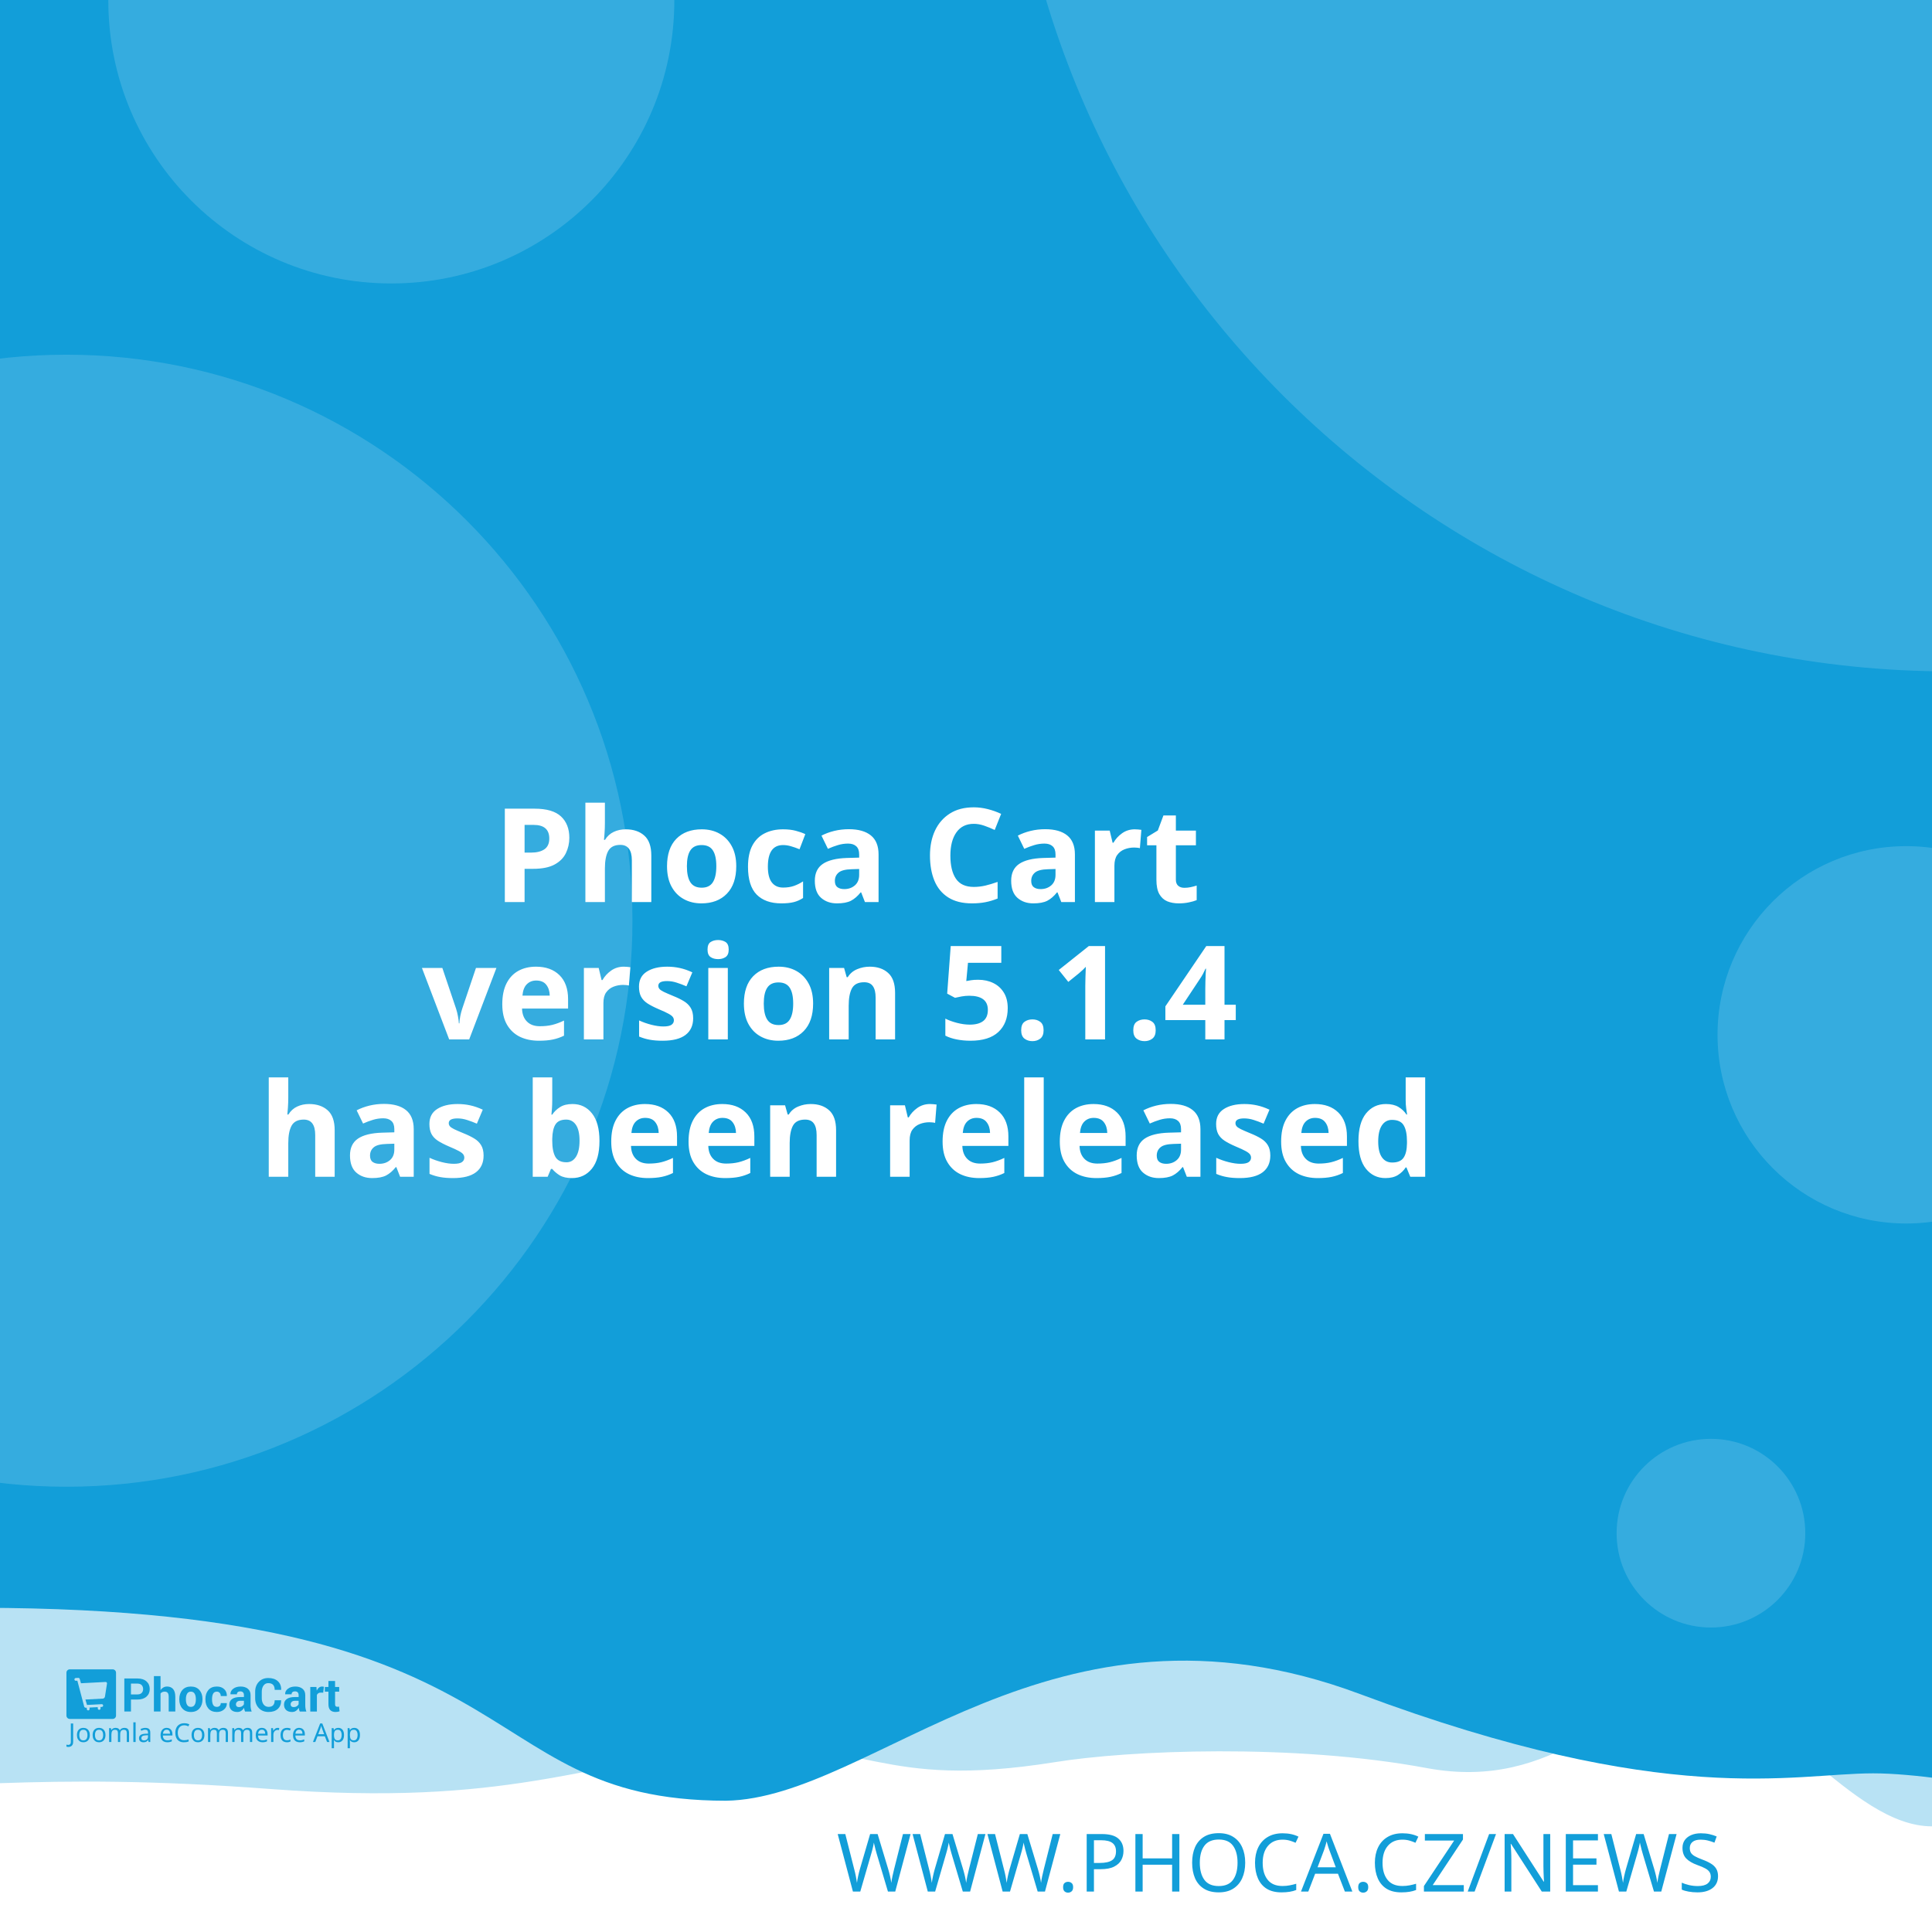
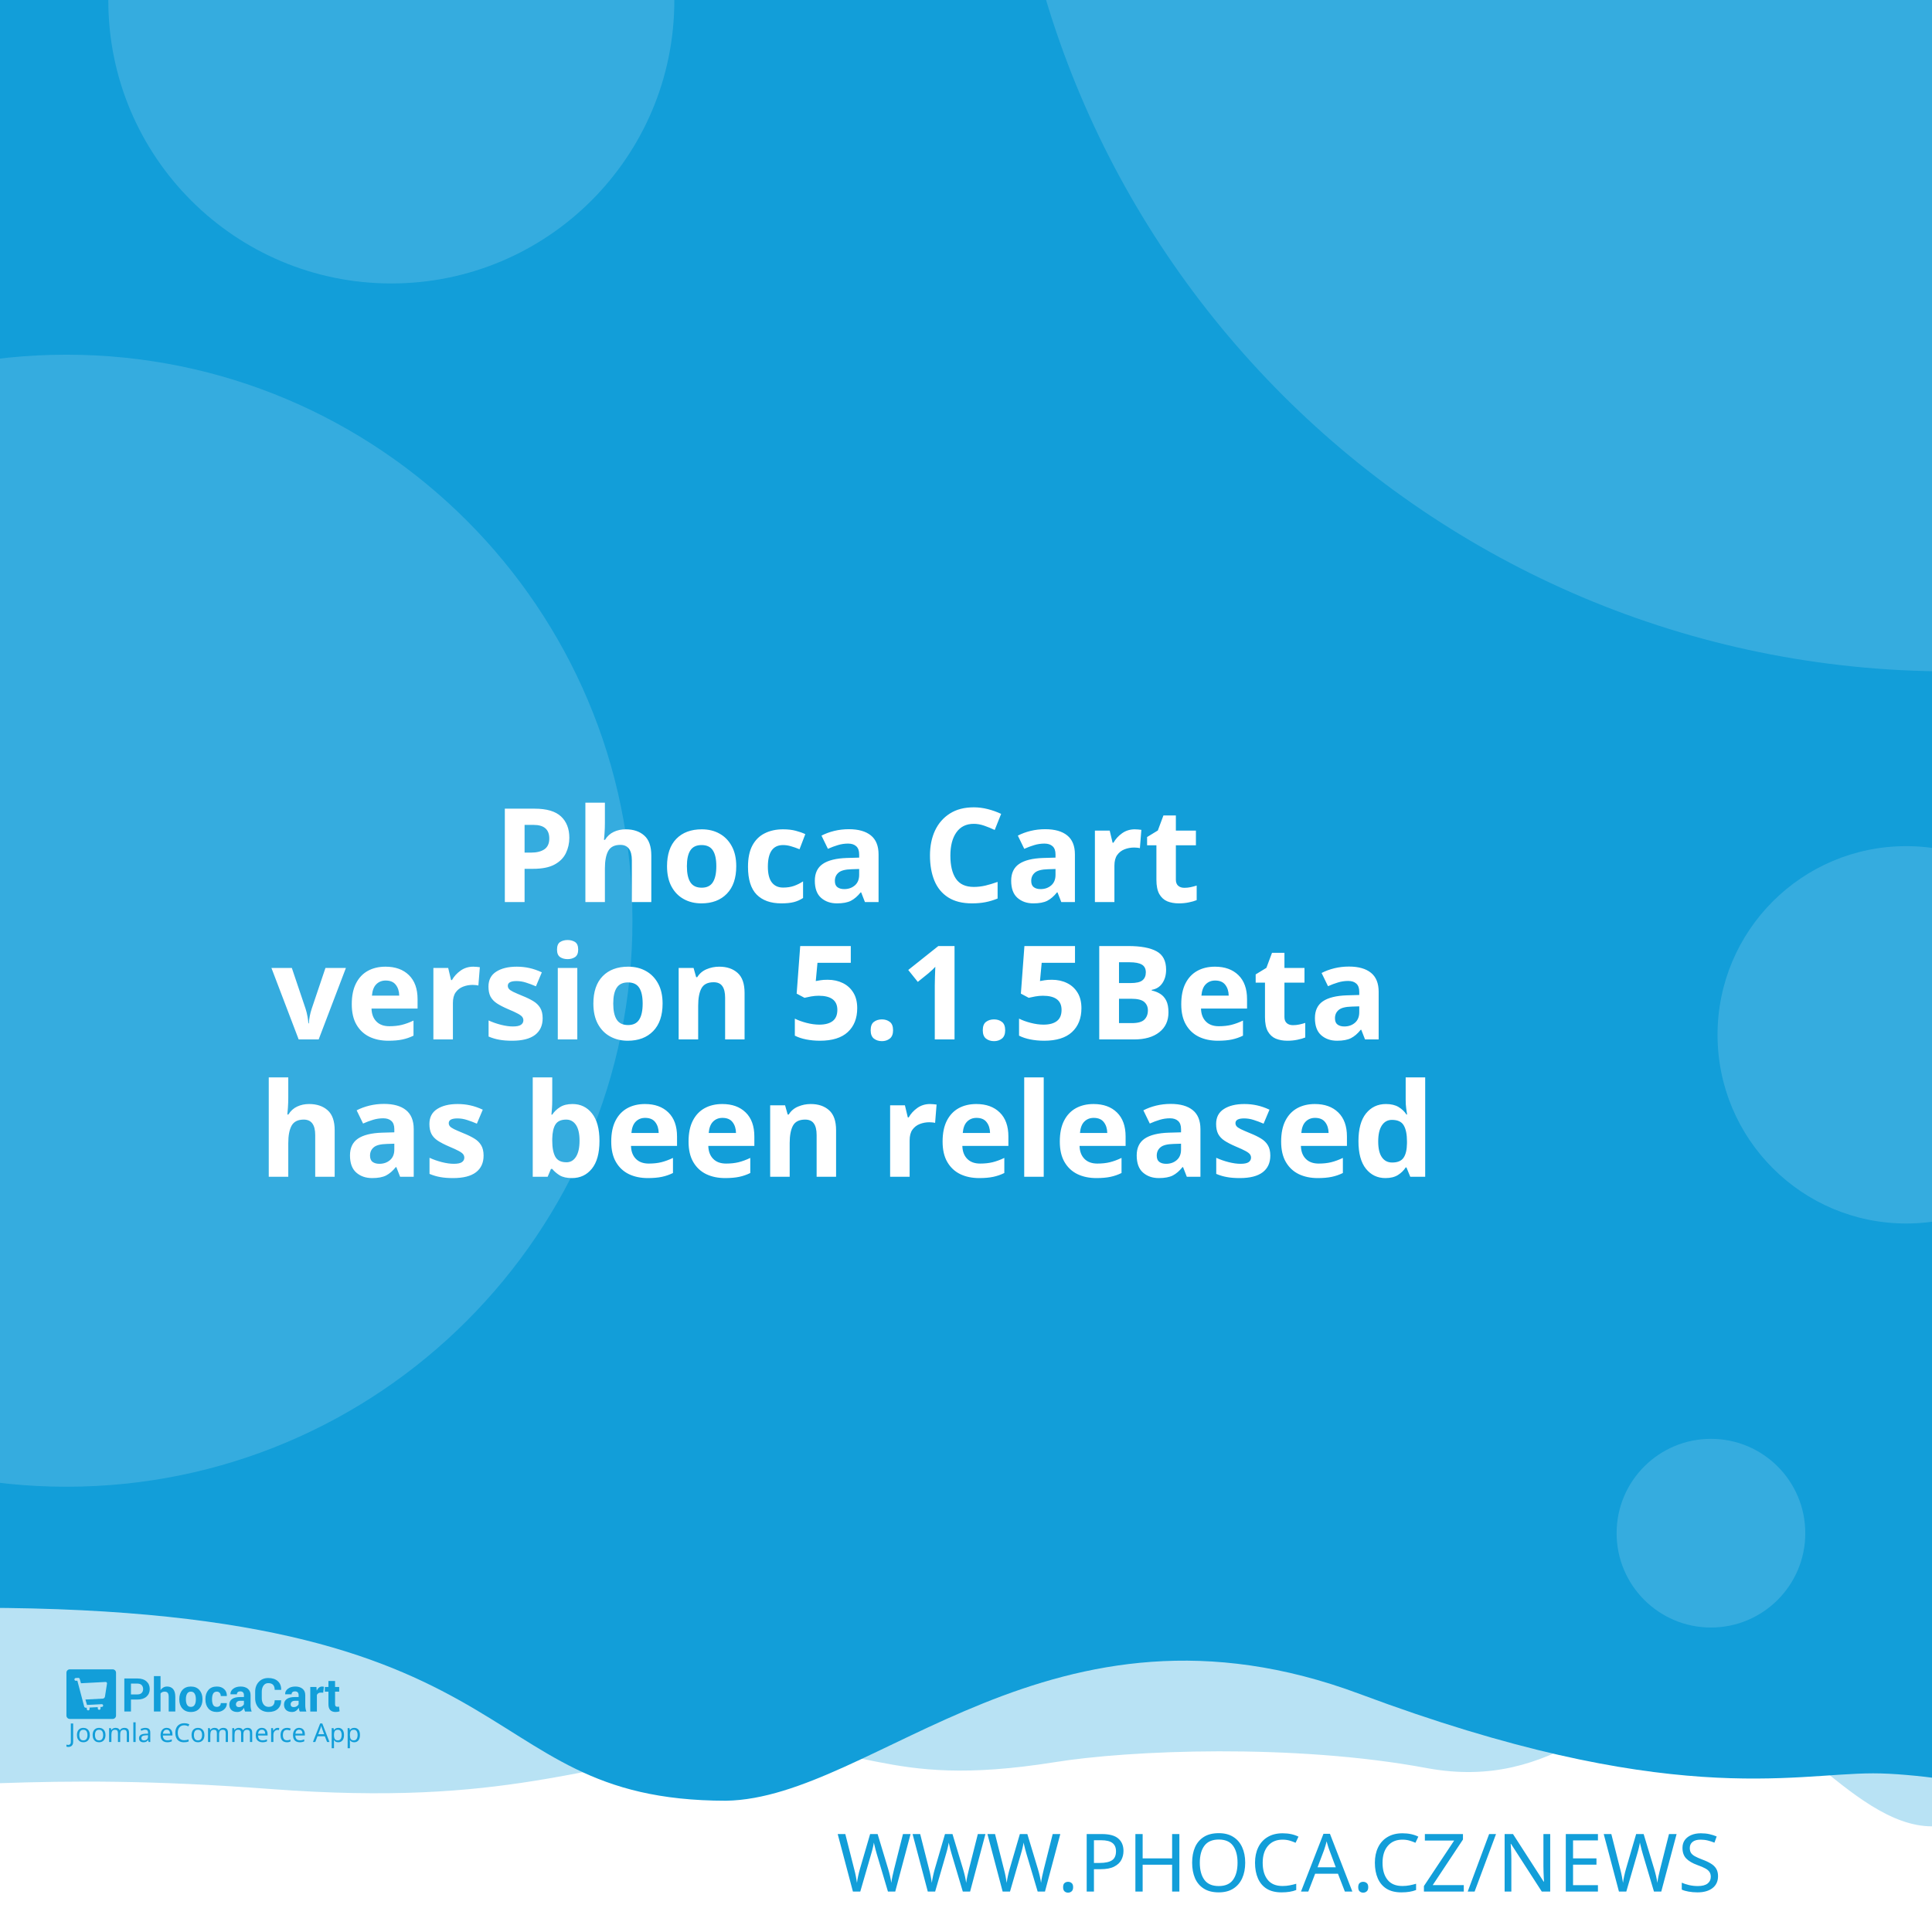
<svg xmlns="http://www.w3.org/2000/svg" width="512" height="512" viewBox="0 0 512 512" version="1.1" id="svg5">
  <defs id="defs2" />
  <g id="layer1">
    <path d="m -288.549,96.962 a 6.384,6.384 0 0 0 -6.384,6.384 v 81.087 a 6.384,6.384 0 0 0 6.384,6.384 h 81.083 a 6.384,6.384 0 0 0 6.384,-6.384 v -81.087 a 6.384,6.384 0 0 0 -6.384,-6.384 z m 16.084,16.188 c 0.591,-0.033 1.134,0.125 1.642,0.482 0.508,0.359 0.842,0.809 1.006,1.355 l 2.415,8.308 46.517,-2.44 c 0.829,-0.043 1.521,0.245 2.074,0.86 0.55,0.606 0.769,1.334 0.636,2.174 l -3.898,24.937 c -0.138,0.736 -0.57,1.497 -1.288,2.273 -0.719,0.787 -1.656,1.211 -2.797,1.272 l -32.861,1.721 3.038,10.253 27.775,-1.455 c 0.726,-0.04 1.351,0.178 1.887,0.648 0.523,0.483 0.803,1.086 0.844,1.812 0.038,0.726 -0.178,1.352 -0.648,1.887 -0.483,0.525 -1.086,0.806 -1.812,0.844 l -2.597,0.137 0.137,2.593 c 0.038,0.729 -0.178,1.356 -0.661,1.879 -0.472,0.535 -1.071,0.819 -1.8,0.856 -0.726,0.038 -1.353,-0.178 -1.879,-0.661 -0.535,-0.472 -0.814,-1.073 -0.852,-1.8 l -0.137,-2.593 -15.573,0.81 0.133,2.597 c 0.038,0.729 -0.176,1.356 -0.648,1.879 -0.483,0.535 -1.086,0.818 -1.812,0.856 -0.726,0.04 -1.352,-0.178 -1.887,-0.661 -0.525,-0.472 -0.806,-1.073 -0.844,-1.8 l -0.137,-2.597 -1.608,0.083 c -0.623,0.033 -1.193,-0.112 -1.721,-0.428 -0.515,-0.317 -0.883,-0.632 -1.11,-0.931 l -0.287,-0.507 -13.05,-49.343 -2.805,0.146 c -0.696,0.038 -1.312,-0.181 -1.858,-0.661 -0.545,-0.472 -0.835,-1.069 -0.873,-1.795 -0.038,-0.729 0.186,-1.353 0.682,-1.879 0.493,-0.535 1.083,-0.818 1.779,-0.856 z" style="fill:#ffffff;stroke-width:1;paint-order:stroke fill markers" id="path400" />
    <rect style="opacity:1;fill:#ffffff;stroke-width:5;stroke-linejoin:round;paint-order:stroke fill markers" id="rect723" width="512" height="512" x="0" y="0" />
    <path id="rect4460" style="opacity:0.3;fill:#129ed9;fill-opacity:1;stroke-width:5;stroke-linejoin:round;paint-order:stroke fill markers" d="M -256,4 H 768 v 480 c 0,0 -42.667,-10 -64,-10 -21.333,0 -42.408,10 -64,10 -21.592,0 -42.667,-10 -64,-10 -21.333,0 -42.408,10 -64,10 -21.592,0 -41.887,-34.701 -63.221,-34.701 -21.333,0 -35.645,25.795 -70.761,19.246 -35.116,-6.549 -78.862,-4.741 -98.515,-1.547 -47.289,7.533 -49.247,-6.724 -87.369,-3.311 -38.122,3.413 -56.921,15.193 -120.307,10.429 -63.387,-4.764 -84.091,0.698 -135.827,-0.116 -21.333,0 -42.408,10 -64,10 -21.592,0 -42.667,-10 -64,-10 -21.333,0 -64,10 -64,10 z" />
    <path id="rect4460-5" style="fill:#129ed9;fill-opacity:1;stroke-width:5;stroke-linejoin:round;paint-order:stroke fill markers" d="M -316,4.9999998e-7 H 708 V 480 c 0,0 -42.667,-10 -64,-10 -21.333,0 -42.408,10 -64,10 -21.592,0 -62.256,-10.048 -83.59,-10.048 -21.333,0 -54.449,9.448 -136.059,-21.03 -81.61,-30.478 -128.583,27.669 -167.971,28.291 -70.795,-0.042 -47.303,-54.288 -212.561,-50.983 C -185.439,429.534 -38.408,480 -60,480 c -21.592,0 -42.667,-10 -64,-10 -21.333,0 -42.408,10 -64,10 -21.592,0 -42.667,-10 -64,-10 -21.333,0 -64,10 -64,10 z" />
    <text xml:space="preserve" style="font-style:normal;font-weight:normal;font-size:21.333px;line-height:1.25;font-family:sans-serif;fill:#129ed9;fill-opacity:1;stroke:none" x="484.042" y="501.277" id="text2910-3-7">
      <tspan id="tspan2908-6-5" x="484.042" y="501.277" style="font-style:normal;font-variant:normal;font-weight:300;font-stretch:normal;font-size:21.333px;font-family:Montserrat;-inkscape-font-specification:'Montserrat Light';text-align:end;text-anchor:end;fill:#129ed9;fill-opacity:1">WWW.PHOCA.CZ/NEWS</tspan>
    </text>
    <text xml:space="preserve" style="font-style:normal;font-variant:normal;font-weight:600;font-stretch:normal;font-size:34.667px;line-height:1.05;font-family:Rubik;-inkscape-font-specification:'Rubik Semi-Bold';fill:#ffffff;fill-opacity:1;stroke:none" x="256" y="165" id="text11252">
      <tspan x="256" y="165" id="tspan403" style="text-align:center;text-anchor:middle" />
      <tspan x="256" y="202.659" style="font-size:34.667px;text-align:center;text-anchor:middle" id="tspan442" />
      <tspan x="256" y="239.059" style="font-size:34.667px;text-align:center;text-anchor:middle" id="tspan444">Phoca Cart</tspan>
-       <tspan x="256" y="275.459" id="tspan1992" style="font-size:34.667px;text-align:center;text-anchor:middle">version 5.1.4
+       <tspan x="256" y="275.459" id="tspan1992" style="font-size:34.667px;text-align:center;text-anchor:middle">version 5.1.5Beta
</tspan>
      <tspan x="256" y="311.859" id="tspan2906" style="font-size:34.667px;text-align:center;text-anchor:middle">has been released</tspan>
      <tspan x="256" y="348.259" id="tspan1994" style="font-size:34.667px" />
    </text>
    <circle style="opacity:0.15;fill:#ffffff;fill-opacity:1;stroke-width:5;stroke-linejoin:round;paint-order:stroke fill markers" id="path8376" cx="516.67" cy="-72.081" r="250" />
    <circle style="opacity:0.15;fill:#ffffff;fill-opacity:1;stroke-width:5;stroke-linejoin:round;paint-order:stroke fill markers" id="path8376-9" cx="17.604" cy="244" r="150" />
    <circle style="opacity:0.15;fill:#ffffff;fill-opacity:1;stroke-width:5;stroke-linejoin:round;paint-order:stroke fill markers" id="path8376-6" cx="103.704" cy="0.117" r="75" />
    <circle style="opacity:0.15;fill:#ffffff;fill-opacity:1;stroke-width:5;stroke-linejoin:round;paint-order:stroke fill markers" id="path8376-6-2" cx="505.168" cy="274.238" r="50" />
    <g id="g8950" transform="matrix(0.298069,0,0,0.298069,107.3348,335.2596)" style="fill:#129ed9;fill-opacity:1;stroke-width:3.355">
      <g id="g895" transform="translate(-301.0409,359.4151)" style="fill:#129ed9;fill-opacity:1;stroke-width:3.355">
        <g transform="matrix(1.3333,0,0,-1.3333,-75.59,850.15)" fill="#ffffff" image-rendering="optimizeQuality" id="g280" style="clip-rule:evenodd;fill:#129ed9;fill-opacity:1;stroke-width:8.934;shape-rendering:geometricPrecision">
          <path d="m 99.728,617.49 v -7.994 h -4.423 v 22.031 h 8.784 c 2.532,0 4.527,-0.646 5.979,-1.937 1.452,-1.291 2.181,-2.99 2.181,-5.097 0,-2.107 -0.729,-3.801 -2.181,-5.082 -1.452,-1.281 -3.446,-1.921 -5.979,-1.921 z m 0,3.408 h 4.361 c 1.23,0 2.165,0.336 2.801,1.002 0.635,0.671 0.951,1.523 0.951,2.561 0,1.059 -0.315,1.932 -0.946,2.623 -0.63,0.687 -1.566,1.033 -2.806,1.033 H 99.728 Z" id="path262" style="fill:#129ed9;fill-opacity:1;stroke-width:3.355" />
          <path d="m 119.45,623.79 c 0.517,0.749 1.147,1.327 1.891,1.746 0.749,0.418 1.576,0.63 2.485,0.63 1.705,0 3.043,-0.568 4.02,-1.704 0.971,-1.131 1.457,-2.887 1.457,-5.252 v -9.714 h -4.418 v 9.76 c 0,1.276 -0.227,2.174 -0.677,2.706 -0.445,0.532 -1.116,0.795 -2.005,0.795 -0.605,0 -1.137,-0.108 -1.602,-0.325 -0.465,-0.217 -0.847,-0.522 -1.152,-0.919 v -12.017 h -4.418 v 23.611 h 4.418 z" id="path264" style="fill:#129ed9;fill-opacity:1;stroke-width:3.355" />
          <path d="m 131.96,617.83 c 0,2.438 0.682,4.436 2.046,5.996 1.359,1.554 3.25,2.334 5.663,2.334 2.418,0 4.315,-0.774 5.689,-2.329 1.375,-1.549 2.062,-3.553 2.062,-6.001 v -0.32 c 0,-2.458 -0.687,-4.462 -2.051,-6.011 -1.369,-1.544 -3.261,-2.319 -5.674,-2.319 -2.418,0 -4.315,0.775 -5.684,2.319 -1.364,1.549 -2.051,3.553 -2.051,6.011 z m 4.408,-0.31 c 0,-1.487 0.264,-2.68 0.785,-3.584 0.527,-0.899 1.375,-1.348 2.542,-1.348 1.142,0 1.979,0.454 2.506,1.358 0.532,0.904 0.796,2.097 0.796,3.574 v 0.315 c 0,1.446 -0.269,2.629 -0.801,3.542 -0.537,0.914 -1.38,1.374 -2.527,1.374 -1.142,0 -1.979,-0.46 -2.506,-1.379 -0.532,-0.919 -0.796,-2.102 -0.796,-3.537 z" id="path266" style="fill:#129ed9;fill-opacity:1;stroke-width:3.355" />
          <path d="m 157.01,612.59 c 0.79,0 1.421,0.227 1.891,0.682 0.475,0.454 0.713,1.064 0.713,1.828 h 4.015 l 0.041,-0.093 c 0.041,-1.653 -0.579,-3.037 -1.871,-4.152 -1.287,-1.116 -2.883,-1.673 -4.79,-1.673 -2.439,0 -4.325,0.769 -5.648,2.314 -1.318,1.544 -1.979,3.522 -1.979,5.944 v 0.449 c 0,2.412 0.656,4.395 1.974,5.944 1.317,1.554 3.198,2.329 5.638,2.329 2.02,0 3.648,-0.573 4.883,-1.725 1.235,-1.151 1.835,-2.664 1.793,-4.539 l -0.031,-0.088 h -4.026 c 0,0.842 -0.233,1.544 -0.698,2.107 -0.46,0.558 -1.101,0.837 -1.922,0.837 -1.168,0 -1.995,-0.454 -2.475,-1.358 -0.476,-0.904 -0.718,-2.071 -0.718,-3.496 v -0.454 c 0,-1.456 0.243,-2.628 0.718,-3.522 0.48,-0.888 1.312,-1.332 2.491,-1.332" id="path268" style="fill:#129ed9;fill-opacity:1;stroke-width:3.355" />
          <path d="m 175.8,609.49 c -0.165,0.372 -0.305,0.764 -0.419,1.183 -0.119,0.413 -0.202,0.837 -0.248,1.27 -0.455,-0.8 -1.054,-1.456 -1.798,-1.978 -0.739,-0.521 -1.628,-0.785 -2.656,-0.785 -1.715,0 -3.038,0.439 -3.963,1.322 -0.93,0.883 -1.395,2.086 -1.395,3.604 0,1.606 0.62,2.845 1.855,3.729 1.235,0.883 3.038,1.322 5.41,1.322 h 2.47 v 1.301 c 0,0.785 -0.207,1.394 -0.62,1.828 -0.413,0.434 -1.023,0.651 -1.834,0.651 -0.713,0 -1.266,-0.175 -1.653,-0.522 -0.393,-0.346 -0.584,-0.826 -0.584,-1.446 l -4.268,0.016 -0.016,0.093 c -0.072,1.379 0.527,2.572 1.798,3.579 1.271,1.002 2.946,1.503 5.013,1.503 1.958,0 3.545,-0.496 4.769,-1.492 1.22,-0.992 1.829,-2.406 1.829,-4.24 v -6.76 c 0,-0.769 0.062,-1.492 0.176,-2.164 0.119,-0.676 0.299,-1.348 0.553,-2.014 z m -4.046,2.943 c 0.78,0 1.468,0.191 2.077,0.574 0.605,0.382 1.013,0.826 1.225,1.332 v 2.308 h -2.47 c -0.935,0 -1.648,-0.232 -2.134,-0.702 -0.481,-0.47 -0.724,-1.033 -0.724,-1.699 0,-0.542 0.181,-0.981 0.542,-1.312 0.367,-0.336 0.858,-0.501 1.483,-0.501" id="path270" style="fill:#129ed9;fill-opacity:1;stroke-width:3.355" />
          <path d="m 199.84,617.01 0.031,-0.088 c 0.041,-2.37 -0.682,-4.25 -2.17,-5.645 -1.488,-1.394 -3.555,-2.091 -6.201,-2.091 -2.656,0 -4.811,0.852 -6.464,2.556 -1.653,1.704 -2.486,3.894 -2.486,6.579 v 4.369 c 0,2.67 0.812,4.86 2.424,6.574 1.617,1.715 3.715,2.572 6.299,2.572 2.723,0 4.852,-0.697 6.386,-2.097 1.535,-1.399 2.284,-3.305 2.243,-5.717 l -0.031,-0.088 h -4.299 c 0,1.451 -0.346,2.561 -1.044,3.336 -0.698,0.769 -1.783,1.157 -3.255,1.157 -1.323,0 -2.372,-0.537 -3.147,-1.606 -0.78,-1.074 -1.168,-2.438 -1.168,-4.1 v -4.39 c 0,-1.683 0.408,-3.057 1.225,-4.131 0.822,-1.069 1.922,-1.606 3.317,-1.606 1.38,0 2.403,0.372 3.064,1.11 0.661,0.744 0.992,1.844 0.992,3.305 z" id="path272" style="fill:#129ed9;fill-opacity:1;stroke-width:3.355" />
          <path d="m 212.27,609.49 c -0.165,0.372 -0.305,0.764 -0.419,1.183 -0.119,0.413 -0.202,0.837 -0.248,1.27 -0.455,-0.8 -1.054,-1.456 -1.798,-1.978 -0.739,-0.521 -1.628,-0.785 -2.656,-0.785 -1.716,0 -3.038,0.439 -3.963,1.322 -0.93,0.883 -1.395,2.086 -1.395,3.604 0,1.606 0.62,2.845 1.855,3.729 1.235,0.883 3.039,1.322 5.41,1.322 h 2.47 v 1.301 c 0,0.785 -0.207,1.394 -0.62,1.828 -0.413,0.434 -1.023,0.651 -1.834,0.651 -0.713,0 -1.266,-0.175 -1.654,-0.522 -0.393,-0.346 -0.584,-0.826 -0.584,-1.446 l -4.268,0.016 -0.016,0.093 c -0.072,1.379 0.527,2.572 1.798,3.579 1.271,1.002 2.945,1.503 5.013,1.503 1.958,0 3.545,-0.496 4.769,-1.492 1.22,-0.992 1.829,-2.406 1.829,-4.24 v -6.76 c 0,-0.769 0.062,-1.492 0.176,-2.164 0.119,-0.676 0.3,-1.348 0.553,-2.014 z m -4.046,2.943 c 0.78,0 1.468,0.191 2.077,0.574 0.605,0.382 1.013,0.826 1.224,1.332 v 2.308 h -2.47 c -0.935,0 -1.649,-0.232 -2.134,-0.702 -0.481,-0.47 -0.723,-1.033 -0.723,-1.699 0,-0.542 0.181,-0.981 0.542,-1.312 0.367,-0.336 0.858,-0.501 1.483,-0.501" id="path274" style="fill:#129ed9;fill-opacity:1;stroke-width:3.355" />
          <path d="m 227.92,622.06 -1.617,0.046 c -0.656,0 -1.199,-0.134 -1.623,-0.408 -0.423,-0.274 -0.744,-0.656 -0.966,-1.152 v -11.052 h -4.408 v 16.36 h 4.103 l 0.196,-2.422 c 0.382,0.857 0.883,1.528 1.494,2.009 0.61,0.48 1.312,0.723 2.108,0.723 0.223,0 0.429,-0.015 0.615,-0.052 0.186,-0.036 0.377,-0.077 0.568,-0.129 z" id="path276" style="fill:#129ed9;fill-opacity:1;stroke-width:3.355" />
          <path d="m 235.83,629.86 v -4.007 h 2.754 v -3.099 H 235.83 v -8.33 c 0,-0.635 0.129,-1.09 0.393,-1.363 0.263,-0.274 0.615,-0.408 1.059,-0.408 0.232,0 0.434,0.01 0.599,0.036 0.166,0.026 0.362,0.072 0.579,0.129 l 0.383,-3.181 c -0.445,-0.155 -0.878,-0.268 -1.302,-0.341 -0.424,-0.078 -0.884,-0.114 -1.38,-0.114 -1.524,0 -2.697,0.418 -3.519,1.255 -0.822,0.837 -1.235,2.159 -1.235,3.977 v 8.34 h -2.392 v 3.099 h 2.392 v 4.007 z" id="path278" style="fill:#129ed9;fill-opacity:1;stroke-width:3.355" />
        </g>
        <g fill="#ffffff" fill-rule="evenodd" image-rendering="optimizeQuality" stroke-width="1.934" aria-label="Joomla eCommerce App" id="g318" style="clip-rule:evenodd;fill:#129ed9;fill-opacity:1;shape-rendering:geometricPrecision">
          <path d="M 1.704,69 Q 1.151,69 0.736,68.908 0.321,68.839 -0.002,68.7 v -1.752 q 0.369,0.092 0.784,0.161 0.415,0.069 0.876,0.069 0.576,0 1.083,-0.231 0.53,-0.231 0.853,-0.807 0.323,-0.576 0.323,-1.614 v -16.368 h 2.075 v 16.206 q 0,2.374 -1.176,3.504 -1.176,1.13 -3.112,1.13 z" id="path282" style="fill:#129ed9;fill-opacity:1;stroke-width:1.934" />
          <path d="m 20.792,58.419 q 0,3.066 -1.568,4.749 -1.545,1.683 -4.196,1.683 -1.637,0 -2.928,-0.738 -1.268,-0.761 -2.006,-2.19 -0.738,-1.452 -0.738,-3.504 0,-3.066 1.545,-4.726 1.545,-1.66 4.196,-1.66 1.683,0 2.951,0.761 1.291,0.738 2.006,2.167 0.738,1.406 0.738,3.458 z m -9.336,0 q 0,2.19 0.853,3.481 0.876,1.268 2.766,1.268 1.867,0 2.743,-1.268 0.876,-1.291 0.876,-3.481 0,-2.19 -0.876,-3.435 -0.876,-1.245 -2.766,-1.245 -1.89,0 -2.743,1.245 -0.853,1.245 -0.853,3.435 z" id="path284" style="fill:#129ed9;fill-opacity:1;stroke-width:1.934" />
          <path d="m 34.739,58.419 q 0,3.066 -1.568,4.749 -1.545,1.683 -4.196,1.683 -1.637,0 -2.928,-0.738 -1.268,-0.761 -2.006,-2.19 -0.738,-1.452 -0.738,-3.504 0,-3.066 1.545,-4.726 1.545,-1.66 4.196,-1.66 1.683,0 2.951,0.761 1.291,0.738 2.006,2.167 0.738,1.406 0.738,3.458 z m -9.336,0 q 0,2.19 0.853,3.481 0.876,1.268 2.766,1.268 1.867,0 2.743,-1.268 0.876,-1.291 0.876,-3.481 0,-2.19 -0.876,-3.435 -0.876,-1.245 -2.766,-1.245 -1.89,0 -2.743,1.245 -0.853,1.245 -0.853,3.435 z" id="path286" style="fill:#129ed9;fill-opacity:1;stroke-width:1.934" />
          <path d="m 51.499,52.033 q 2.098,0 3.135,1.083 1.037,1.06 1.037,3.458 V 64.62 H 53.666 v -7.953 q 0,-2.928 -2.513,-2.928 -1.798,0 -2.582,1.037 -0.761,1.037 -0.761,3.02 V 64.62 h -2.006 v -7.953 q 0,-2.928 -2.536,-2.928 -1.867,0 -2.582,1.153 -0.715,1.153 -0.715,3.32 v 6.409 h -2.029 v -12.356 h 1.637 l 0.3,1.683 h 0.115 q 0.576,-0.968 1.545,-1.429 0.991,-0.484 2.098,-0.484 2.905,0 3.781,2.075 h 0.115 q 0.622,-1.06 1.683,-1.568 1.083,-0.507 2.282,-0.507 z" id="path288" style="fill:#129ed9;fill-opacity:1;stroke-width:1.934" />
          <path d="M 61.527,64.62 H 59.498 V 47.1 h 2.029 z" id="path290" style="fill:#129ed9;fill-opacity:1;stroke-width:1.934" />
          <path d="m 70.126,52.056 q 2.259,0 3.343,0.991 1.083,0.991 1.083,3.158 v 8.414 h -1.475 l -0.392,-1.752 h -0.092 q -0.807,1.014 -1.706,1.498 -0.876,0.484 -2.444,0.484 -1.683,0 -2.789,-0.876 -1.107,-0.899 -1.107,-2.789 0,-1.844 1.452,-2.836 1.452,-1.014 4.472,-1.107 l 2.098,-0.069 v -0.738 q 0,-1.545 -0.669,-2.144 -0.669,-0.599 -1.89,-0.599 -0.968,0 -1.844,0.3 -0.876,0.277 -1.637,0.645 l -0.622,-1.522 q 0.807,-0.438 1.913,-0.738 1.107,-0.323 2.305,-0.323 z m 0.599,6.593 q -2.305,0.092 -3.204,0.738 -0.876,0.645 -0.876,1.821 0,1.037 0.622,1.522 0.645,0.484 1.637,0.484 1.568,0 2.605,-0.853 1.037,-0.876 1.037,-2.674 v -1.107 z" id="path292" style="fill:#129ed9;fill-opacity:1;stroke-width:1.934" />
          <path d="m 89.144,52.033 q 1.591,0 2.72,0.692 1.153,0.692 1.752,1.96 0.622,1.245 0.622,2.928 v 1.222 h -8.46 q 0.046,2.098 1.06,3.204 1.037,1.083 2.882,1.083 1.176,0 2.075,-0.207 0.922,-0.231 1.89,-0.645 v 1.775 q -0.945,0.415 -1.867,0.599 -0.922,0.207 -2.19,0.207 -1.752,0 -3.112,-0.715 -1.337,-0.715 -2.098,-2.121 -0.738,-1.429 -0.738,-3.481 0,-2.029 0.669,-3.481 0.692,-1.452 1.913,-2.236 1.245,-0.784 2.882,-0.784 z m -0.023,1.66 q -1.452,0 -2.305,0.945 -0.83,0.922 -0.991,2.582 h 6.293 q -0.023,-1.568 -0.738,-2.536 -0.715,-0.991 -2.259,-0.991 z" id="path294" style="fill:#129ed9;fill-opacity:1;stroke-width:1.934" />
          <path d="m 104.71,49.751 q -2.651,0 -4.173,1.775 -1.522,1.775 -1.522,4.864 0,3.066 1.406,4.864 1.429,1.775 4.265,1.775 1.083,0 2.052,-0.184 0.968,-0.184 1.89,-0.461 v 1.798 q -0.922,0.346 -1.913,0.507 -0.968,0.161 -2.328,0.161 -2.513,0 -4.196,-1.037 -1.683,-1.037 -2.536,-2.951 -0.83,-1.913 -0.83,-4.495 0,-2.49 0.899,-4.38 0.922,-1.913 2.697,-2.974 1.775,-1.083 4.311,-1.083 2.605,0 4.541,0.968 l -0.83,1.752 q -0.761,-0.346 -1.706,-0.622 -0.922,-0.277 -2.029,-0.277 z" id="path296" style="fill:#129ed9;fill-opacity:1;stroke-width:1.934" />
          <path d="m 122.69,58.419 q 0,3.066 -1.568,4.749 -1.545,1.683 -4.196,1.683 -1.637,0 -2.928,-0.738 -1.268,-0.761 -2.006,-2.19 -0.738,-1.452 -0.738,-3.504 0,-3.066 1.545,-4.726 1.545,-1.66 4.196,-1.66 1.683,0 2.951,0.761 1.291,0.738 2.006,2.167 0.738,1.406 0.738,3.458 z m -9.336,0 q 0,2.19 0.853,3.481 0.876,1.268 2.766,1.268 1.867,0 2.743,-1.268 0.876,-1.291 0.876,-3.481 0,-2.19 -0.876,-3.435 -0.876,-1.245 -2.766,-1.245 -1.89,0 -2.743,1.245 -0.853,1.245 -0.853,3.435 z" id="path298" style="fill:#129ed9;fill-opacity:1;stroke-width:1.934" />
          <path d="m 139.45,52.033 q 2.098,0 3.135,1.083 1.037,1.06 1.037,3.458 V 64.62 h -2.006 v -7.953 q 0,-2.928 -2.513,-2.928 -1.798,0 -2.582,1.037 -0.761,1.037 -0.761,3.02 V 64.62 h -2.006 v -7.953 q 0,-2.928 -2.536,-2.928 -1.867,0 -2.582,1.153 -0.715,1.153 -0.715,3.32 v 6.409 h -2.029 v -12.356 h 1.637 l 0.3,1.683 h 0.115 q 0.576,-0.968 1.545,-1.429 0.991,-0.484 2.098,-0.484 2.905,0 3.781,2.075 h 0.115 q 0.622,-1.06 1.683,-1.568 1.083,-0.507 2.282,-0.507 z" id="path300" style="fill:#129ed9;fill-opacity:1;stroke-width:1.934" />
          <path d="m 161,52.033 q 2.098,0 3.135,1.083 1.037,1.06 1.037,3.458 V 64.62 h -2.006 v -7.953 q 0,-2.928 -2.513,-2.928 -1.798,0 -2.582,1.037 -0.761,1.037 -0.761,3.02 V 64.62 h -2.006 v -7.953 q 0,-2.928 -2.536,-2.928 -1.867,0 -2.582,1.153 -0.715,1.153 -0.715,3.32 v 6.409 h -2.029 v -12.356 h 1.637 l 0.3,1.683 h 0.115 q 0.576,-0.968 1.545,-1.429 0.991,-0.484 2.098,-0.484 2.905,0 3.781,2.075 h 0.115 q 0.622,-1.06 1.683,-1.568 1.083,-0.507 2.282,-0.507 z" id="path302" style="fill:#129ed9;fill-opacity:1;stroke-width:1.934" />
          <path d="m 173.77,52.033 q 1.591,0 2.72,0.692 1.153,0.692 1.752,1.96 0.622,1.245 0.622,2.928 v 1.222 h -8.46 q 0.046,2.098 1.06,3.204 1.037,1.083 2.882,1.083 1.176,0 2.075,-0.207 0.922,-0.231 1.89,-0.645 v 1.775 q -0.945,0.415 -1.867,0.599 -0.922,0.207 -2.19,0.207 -1.752,0 -3.112,-0.715 -1.337,-0.715 -2.098,-2.121 -0.738,-1.429 -0.738,-3.481 0,-2.029 0.669,-3.481 0.692,-1.452 1.913,-2.236 1.245,-0.784 2.882,-0.784 z m -0.023,1.66 q -1.452,0 -2.305,0.945 -0.83,0.922 -0.991,2.582 h 6.293 q -0.023,-1.568 -0.738,-2.536 -0.715,-0.991 -2.259,-0.991 z" id="path304" style="fill:#129ed9;fill-opacity:1;stroke-width:1.934" />
          <path d="m 187.76,52.033 q 0.346,0 0.738,0.046 0.415,0.023 0.715,0.092 l -0.254,1.867 q -0.3,-0.069 -0.669,-0.115 -0.346,-0.046 -0.669,-0.046 -0.945,0 -1.775,0.53 -0.83,0.507 -1.337,1.452 -0.484,0.922 -0.484,2.167 v 6.593 h -2.029 v -12.356 h 1.66 l 0.231,2.259 h 0.092 q 0.599,-1.014 1.545,-1.752 0.945,-0.738 2.236,-0.738 z" id="path306" style="fill:#129ed9;fill-opacity:1;stroke-width:1.934" />
          <path d="m 196.02,64.851 q -1.637,0 -2.928,-0.669 -1.268,-0.669 -2.006,-2.075 -0.715,-1.406 -0.715,-3.596 0,-2.282 0.761,-3.712 0.761,-1.429 2.052,-2.098 1.314,-0.669 2.974,-0.669 0.945,0 1.821,0.207 0.876,0.184 1.429,0.461 l -0.622,1.683 q -0.553,-0.207 -1.291,-0.392 -0.738,-0.184 -1.383,-0.184 -3.642,0 -3.642,4.68 0,2.236 0.876,3.435 0.899,1.176 2.651,1.176 1.014,0 1.775,-0.207 0.784,-0.207 1.429,-0.507 v 1.798 q -0.622,0.323 -1.383,0.484 -0.738,0.184 -1.798,0.184 z" id="path308" style="fill:#129ed9;fill-opacity:1;stroke-width:1.934" />
          <path d="m 206.9,52.033 q 1.591,0 2.72,0.692 1.153,0.692 1.752,1.96 0.622,1.245 0.622,2.928 v 1.222 h -8.46 q 0.046,2.098 1.06,3.204 1.037,1.083 2.882,1.083 1.176,0 2.075,-0.207 0.922,-0.231 1.89,-0.645 v 1.775 q -0.945,0.415 -1.867,0.599 -0.922,0.207 -2.19,0.207 -1.752,0 -3.112,-0.715 -1.337,-0.715 -2.098,-2.121 -0.738,-1.429 -0.738,-3.481 0,-2.029 0.669,-3.481 0.692,-1.452 1.913,-2.236 1.245,-0.784 2.882,-0.784 z m -0.023,1.66 q -1.452,0 -2.305,0.945 -0.83,0.922 -0.991,2.582 h 6.293 q -0.023,-1.568 -0.738,-2.536 -0.715,-0.991 -2.259,-0.991 z" id="path310" style="fill:#129ed9;fill-opacity:1;stroke-width:1.934" />
          <path d="m 231.73,64.62 -1.983,-5.095 h -6.524 l -1.96,5.095 h -2.098 l 6.432,-16.529 h 1.867 l 6.409,16.529 z m -4.449,-11.918 q -0.069,-0.184 -0.231,-0.669 -0.161,-0.484 -0.323,-0.991 -0.138,-0.53 -0.231,-0.807 -0.161,0.715 -0.369,1.406 -0.207,0.669 -0.346,1.06 l -1.867,4.979 h 5.21 z" id="path312" style="fill:#129ed9;fill-opacity:1;stroke-width:1.934" />
          <path d="m 241.73,52.033 q 2.282,0 3.665,1.591 1.406,1.591 1.406,4.795 0,3.158 -1.406,4.795 -1.383,1.637 -3.688,1.637 -1.429,0 -2.374,-0.53 -0.922,-0.553 -1.452,-1.268 h -0.138 q 0.046,0.392 0.092,0.991 0.046,0.599 0.046,1.037 v 5.072 h -2.029 v -17.889 h 1.66 l 0.277,1.683 h 0.092 q 0.553,-0.807 1.452,-1.36 0.899,-0.553 2.397,-0.553 z m -0.369,1.706 q -1.89,0 -2.674,1.06 -0.761,1.06 -0.807,3.227 v 0.392 q 0,2.282 0.738,3.527 0.761,1.222 2.789,1.222 1.13,0 1.844,-0.622 0.738,-0.622 1.083,-1.683 0.369,-1.083 0.369,-2.467 0,-2.121 -0.83,-3.389 -0.807,-1.268 -2.513,-1.268 z" id="path314" style="fill:#129ed9;fill-opacity:1;stroke-width:1.934" />
          <path d="m 255.91,52.033 q 2.282,0 3.665,1.591 1.406,1.591 1.406,4.795 0,3.158 -1.406,4.795 -1.383,1.637 -3.688,1.637 -1.429,0 -2.374,-0.53 -0.922,-0.553 -1.452,-1.268 h -0.138 q 0.046,0.392 0.092,0.991 0.046,0.599 0.046,1.037 v 5.072 h -2.029 v -17.889 h 1.66 l 0.277,1.683 h 0.092 q 0.553,-0.807 1.452,-1.36 0.899,-0.553 2.397,-0.553 z m -0.369,1.706 q -1.89,0 -2.674,1.06 -0.761,1.06 -0.807,3.227 v 0.392 q 0,2.282 0.738,3.527 0.761,1.222 2.789,1.222 1.13,0 1.844,-0.622 0.738,-0.622 1.083,-1.683 0.369,-1.083 0.369,-2.467 0,-2.121 -0.83,-3.389 -0.807,-1.268 -2.513,-1.268 z" id="path316" style="fill:#129ed9;fill-opacity:1;stroke-width:1.934" />
        </g>
        <path d="M 3,0 A 3,3 0 0 0 0,3 v 38.107 a 3,3 0 0 0 3,3 h 38.105 a 3,3 0 0 0 3,-3 V 3 a 3,3 0 0 0 -3,-3 z m 7.559,7.607 c 0.278,-0.015 0.533,0.059 0.771,0.227 0.239,0.169 0.396,0.38 0.473,0.637 l 1.135,3.904 21.861,-1.147 c 0.39,-0.02 0.715,0.115 0.975,0.404 0.259,0.285 0.361,0.627 0.299,1.022 l -1.832,11.719 c -0.065,0.346 -0.268,0.703 -0.605,1.068 -0.338,0.37 -0.778,0.569 -1.315,0.598 l -15.443,0.809 1.428,4.818 13.053,-0.684 c 0.341,-0.019 0.635,0.084 0.887,0.305 0.246,0.227 0.378,0.51 0.396,0.852 0.018,0.341 -0.084,0.635 -0.305,0.887 -0.227,0.247 -0.51,0.379 -0.852,0.396 l -1.221,0.064 0.064,1.219 c 0.018,0.343 -0.084,0.637 -0.311,0.883 -0.222,0.252 -0.503,0.385 -0.846,0.402 -0.341,0.018 -0.636,-0.084 -0.883,-0.311 -0.252,-0.222 -0.383,-0.504 -0.4,-0.846 l -0.064,-1.219 -7.318,0.381 0.062,1.221 c 0.018,0.343 -0.083,0.637 -0.305,0.883 -0.227,0.252 -0.51,0.384 -0.852,0.402 -0.341,0.019 -0.635,-0.084 -0.887,-0.311 -0.247,-0.222 -0.379,-0.504 -0.396,-0.846 l -0.064,-1.221 -0.756,0.039 c -0.293,0.015 -0.561,-0.052 -0.809,-0.201 -0.242,-0.149 -0.415,-0.297 -0.521,-0.438 l -0.135,-0.238 -6.133,-23.189 -1.318,0.068 C 8.066,10.184 7.776,10.082 7.52,9.856 7.263,9.634 7.127,9.354 7.11,9.012 7.092,8.67 7.197,8.377 7.43,8.13 7.661,7.878 7.939,7.745 8.266,7.727 Z" fill="#ffffff" style="fill:#129ed9;fill-opacity:1;stroke-width:8.934;paint-order:stroke fill markers" id="path334" />
      </g>
    </g>
    <circle style="opacity:0.15;fill:#ffffff;fill-opacity:1;stroke-width:5;stroke-linejoin:round;paint-order:stroke fill markers" id="path8376-6-2-1" cx="453.421" cy="406.309" r="25" />
  </g>
</svg>
